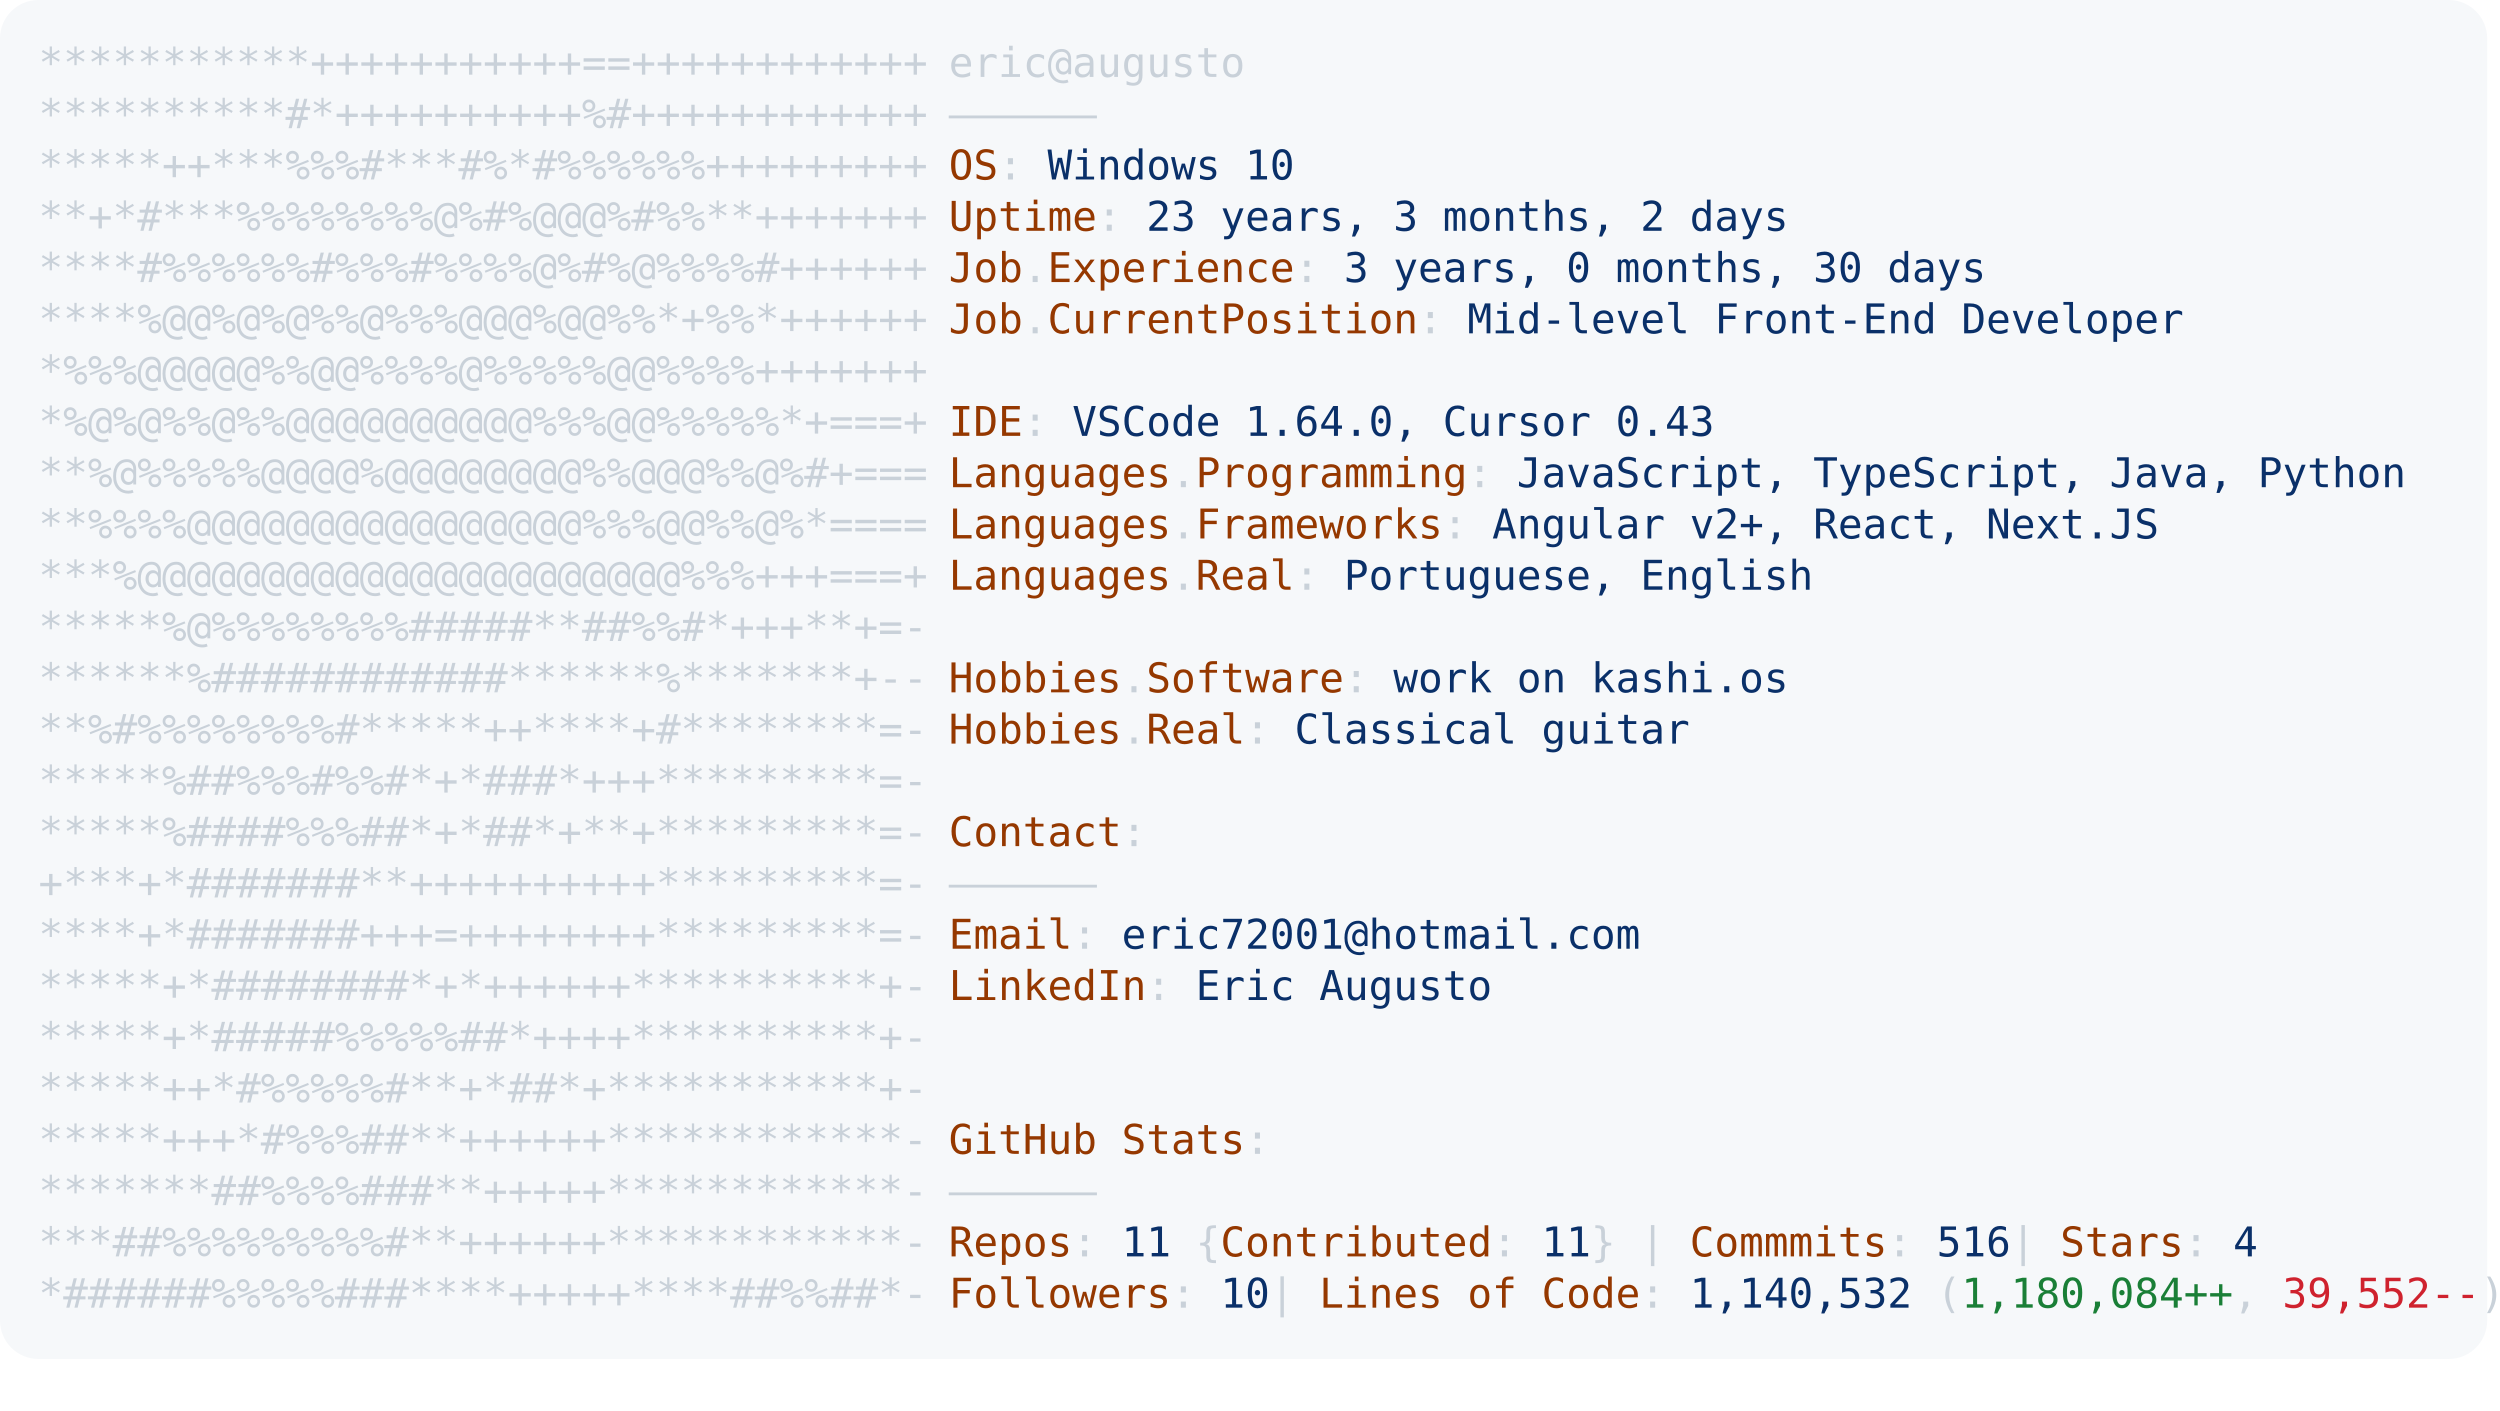
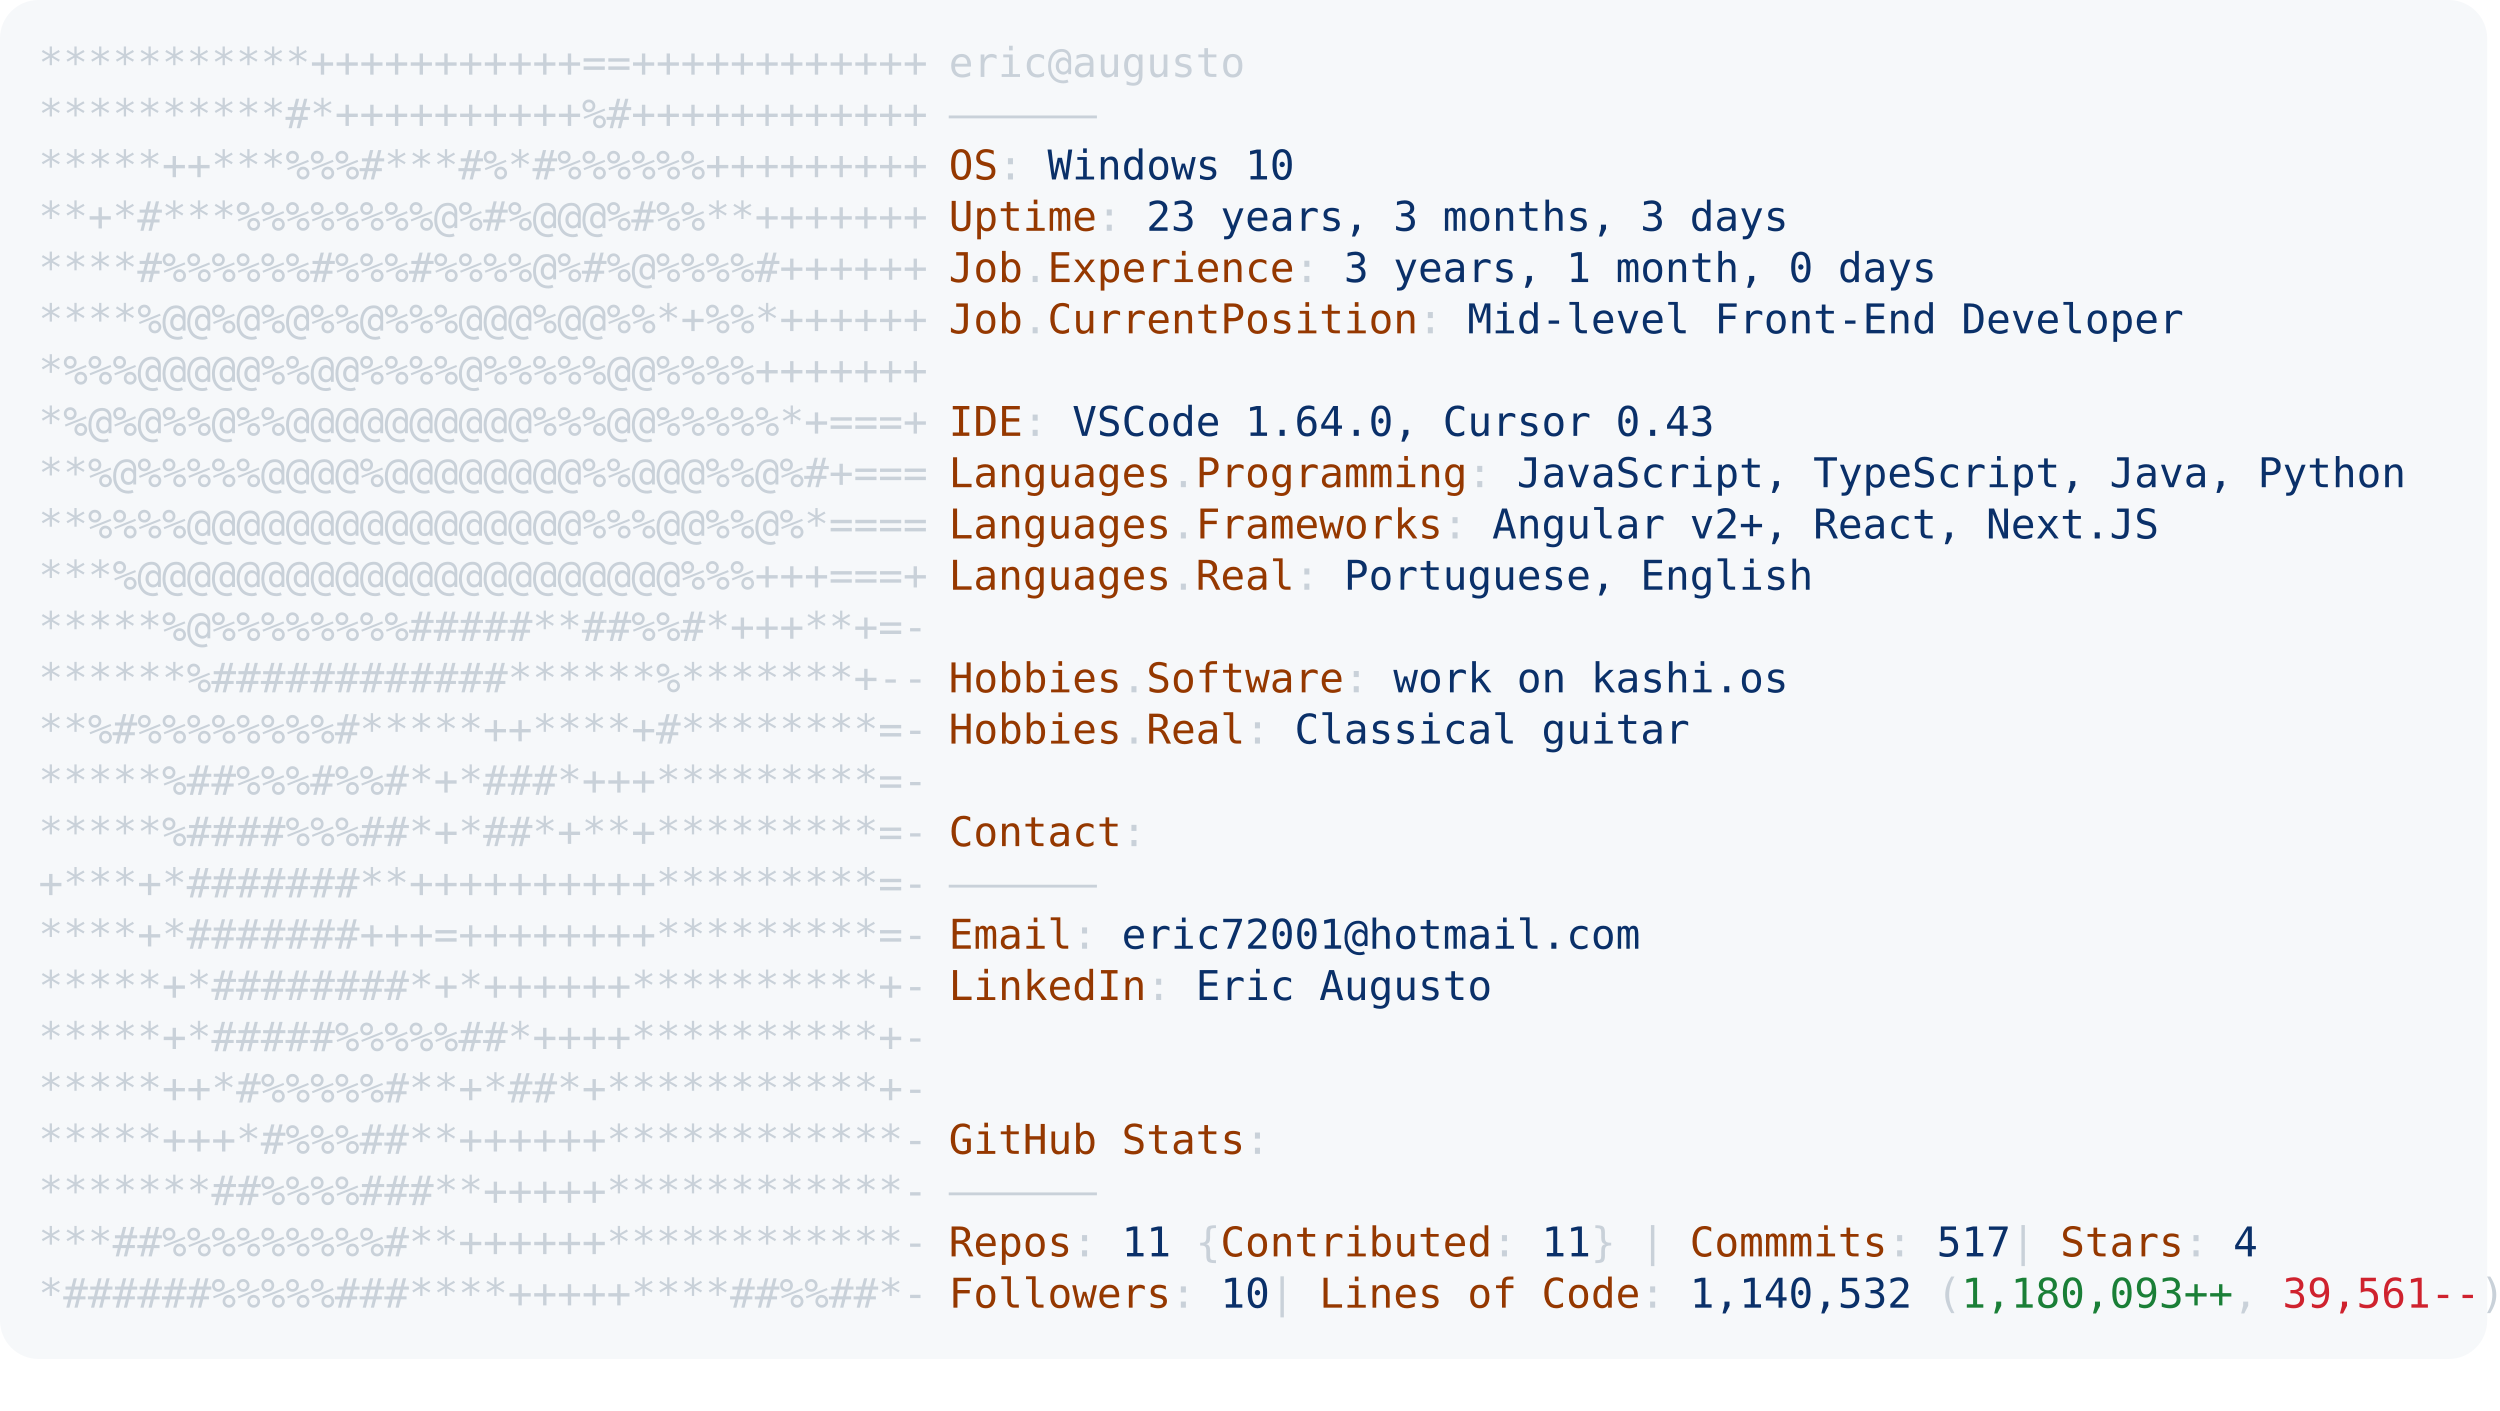
<svg xmlns="http://www.w3.org/2000/svg" font-family="Andale Mono,AndaleMono,Consolas,monospace" width="975px" height="550px" font-size="16px">
  <style>
.keyColor {fill: #953800;}
.valueColor {fill: #0a3069;}
.addColor {fill: #1a7f37;}
.delColor {fill: #cf222e;}
.commentColor {fill: #8b949e;}
text, tspan {white-space: pre;}
</style>
  <rect width="970px" height="530px" fill="#f6f8fa" rx="15" />
  <text x="15" y="30" fill="#c9d1d9" class="ascii">
    <tspan x="15" y="30">***********+++++++++++==++++++++++++</tspan>
    <tspan x="15" y="50">**********#*++++++++++%#++++++++++++</tspan>
    <tspan x="15" y="70">*****++***%%%#***#%*#%%%%%%+++++++++</tspan>
    <tspan x="15" y="90">**+*#***%%%%%%%%@%#%@@@%#%%**+++++++</tspan>
    <tspan x="15" y="110">****#%%%%%%#%%%#%%%%@%#%@%%%%#++++++</tspan>
    <tspan x="15" y="130">****%@@%@%@%%@%%%@@@%@@%%*+%%*++++++</tspan>
    <tspan x="15" y="150">*%%%@@@@@%%@@%%%%@%%%%%@@%%%%+++++++</tspan>
    <tspan x="15" y="170">*%@%@%%@%%@@@@@@@@@@%%%@@%%%%%*+===+</tspan>
    <tspan x="15" y="190">**%@%%%%%@@@@%@@@@@@@@%%@@@%%@%#+===</tspan>
    <tspan x="15" y="210">**%%%%@@@@@@@@@@@@@@@@%%%@@%%@%*====</tspan>
    <tspan x="15" y="230">***%@@@@@@@@@@@@@@@@@@@@@@%%%+++===+</tspan>
    <tspan x="15" y="250">*****%@%%%%%%%%#####**##%%#*+++**+=-</tspan>
    <tspan x="15" y="270">******%############******%*******+--</tspan>
    <tspan x="15" y="290">**%#%%%%%%%%#*****++****+#********=-</tspan>
    <tspan x="15" y="310">*****%##%%%#%%#*+*###*+++*********=-</tspan>
    <tspan x="15" y="330">*****%####%%%##*+*##*+**+*********=-</tspan>
    <tspan x="15" y="350">+***+*#######**++++++++++*********=-</tspan>
    <tspan x="15" y="370">****+*#######+++=++++++++*********=-</tspan>
    <tspan x="15" y="390">*****+*########*+*++++++**********+-</tspan>
    <tspan x="15" y="410">*****+*#####%%%%%##*++++**********+-</tspan>
    <tspan x="15" y="430">*****++*#%%%%%#**+*##*+***********+-</tspan>
    <tspan x="15" y="450">*****+++*#%%%##**++++++************-</tspan>
    <tspan x="15" y="470">*******##%%%%###**+++++************-</tspan>
    <tspan x="15" y="490">***##%%%%%%%%%#**++++++************-</tspan>
    <tspan x="15" y="510">*######%%%%%###****+++++****##%%##*-</tspan>
  </text>
  <text x="370" y="30" fill="#c9d1d9">
    <tspan x="370" y="30">eric@augusto</tspan>
    <tspan x="370" y="50">——————</tspan>
    <tspan x="370" y="70" class="keyColor">OS</tspan>: <tspan class="valueColor">Windows 10</tspan>
-     <tspan x="370" y="90" class="keyColor">Uptime</tspan>: <tspan class="valueColor">23 years, 3 months, 2 days</tspan>
-     <tspan x="370" y="110" class="keyColor">Job</tspan>.<tspan class="keyColor">Experience</tspan>: <tspan class="valueColor">3 years, 0 months, 30 days</tspan>
+     <tspan x="370" y="90" class="keyColor">Uptime</tspan>: <tspan class="valueColor">23 years, 3 months, 3 days</tspan>
+     <tspan x="370" y="110" class="keyColor">Job</tspan>.<tspan class="keyColor">Experience</tspan>: <tspan class="valueColor">3 years, 1 month, 0 days</tspan>
    <tspan x="370" y="130" class="keyColor">Job</tspan>.<tspan class="keyColor">CurrentPosition</tspan>: <tspan class="valueColor">Mid-level Front-End Developer</tspan>
    <tspan x="370" y="170" class="keyColor">IDE</tspan>: <tspan class="valueColor">VSCode 1.64.0, Cursor 0.43</tspan>
    <tspan x="370" y="190" class="keyColor">Languages</tspan>.<tspan class="keyColor">Programming</tspan>: <tspan class="valueColor">JavaScript, TypeScript, Java, Python</tspan>
    <tspan x="370" y="210" class="keyColor">Languages</tspan>.<tspan class="keyColor">Frameworks</tspan>: <tspan class="valueColor">Angular v2+, React, Next.JS</tspan>
    <tspan x="370" y="230" class="keyColor">Languages</tspan>.<tspan class="keyColor">Real</tspan>: <tspan class="valueColor">Portuguese, English</tspan>
    <tspan x="370" y="270" class="keyColor">Hobbies</tspan>.<tspan class="keyColor">Software</tspan>: <tspan class="valueColor">work on kashi.os </tspan>
    <tspan x="370" y="290" class="keyColor">Hobbies</tspan>.<tspan class="keyColor">Real</tspan>: <tspan class="valueColor">Classical guitar</tspan>
    <tspan x="370" y="330" class="keyColor">Contact</tspan>:
<tspan x="370" y="350">——————</tspan>
    <tspan x="370" y="370" class="keyColor">Email</tspan>: <tspan class="valueColor">eric72001@hotmail.com</tspan>
    <tspan x="370" y="390" class="keyColor">LinkedIn</tspan>: <tspan class="valueColor"> Eric Augusto</tspan>
    <tspan x="370" y="450" class="keyColor">GitHub Stats</tspan>:
<tspan x="370" y="470">——————</tspan>
-     <tspan x="370" y="490" class="keyColor">Repos</tspan>: <tspan class="valueColor">11</tspan> {<tspan class="keyColor">Contributed</tspan>: <tspan class="valueColor">11</tspan>}  | <tspan class="keyColor">Commmits</tspan>: <tspan class="valueColor">516    </tspan>| <tspan class="keyColor">Stars</tspan>: <tspan class="valueColor">4</tspan>
-     <tspan x="370" y="510" class="keyColor">Followers</tspan>: <tspan class="valueColor">10  </tspan>| <tspan class="keyColor">Lines of Code</tspan>: <tspan class="valueColor">1,140,532</tspan> (<tspan class="addColor">1,180,084++</tspan>, <tspan class="delColor">39,552--</tspan>)
+     <tspan x="370" y="490" class="keyColor">Repos</tspan>: <tspan class="valueColor">11</tspan> {<tspan class="keyColor">Contributed</tspan>: <tspan class="valueColor">11</tspan>}  | <tspan class="keyColor">Commmits</tspan>: <tspan class="valueColor">517    </tspan>| <tspan class="keyColor">Stars</tspan>: <tspan class="valueColor">4</tspan>
+     <tspan x="370" y="510" class="keyColor">Followers</tspan>: <tspan class="valueColor">10  </tspan>| <tspan class="keyColor">Lines of Code</tspan>: <tspan class="valueColor">1,140,532</tspan> (<tspan class="addColor">1,180,093++</tspan>, <tspan class="delColor">39,561--</tspan>)
</text>
</svg>
